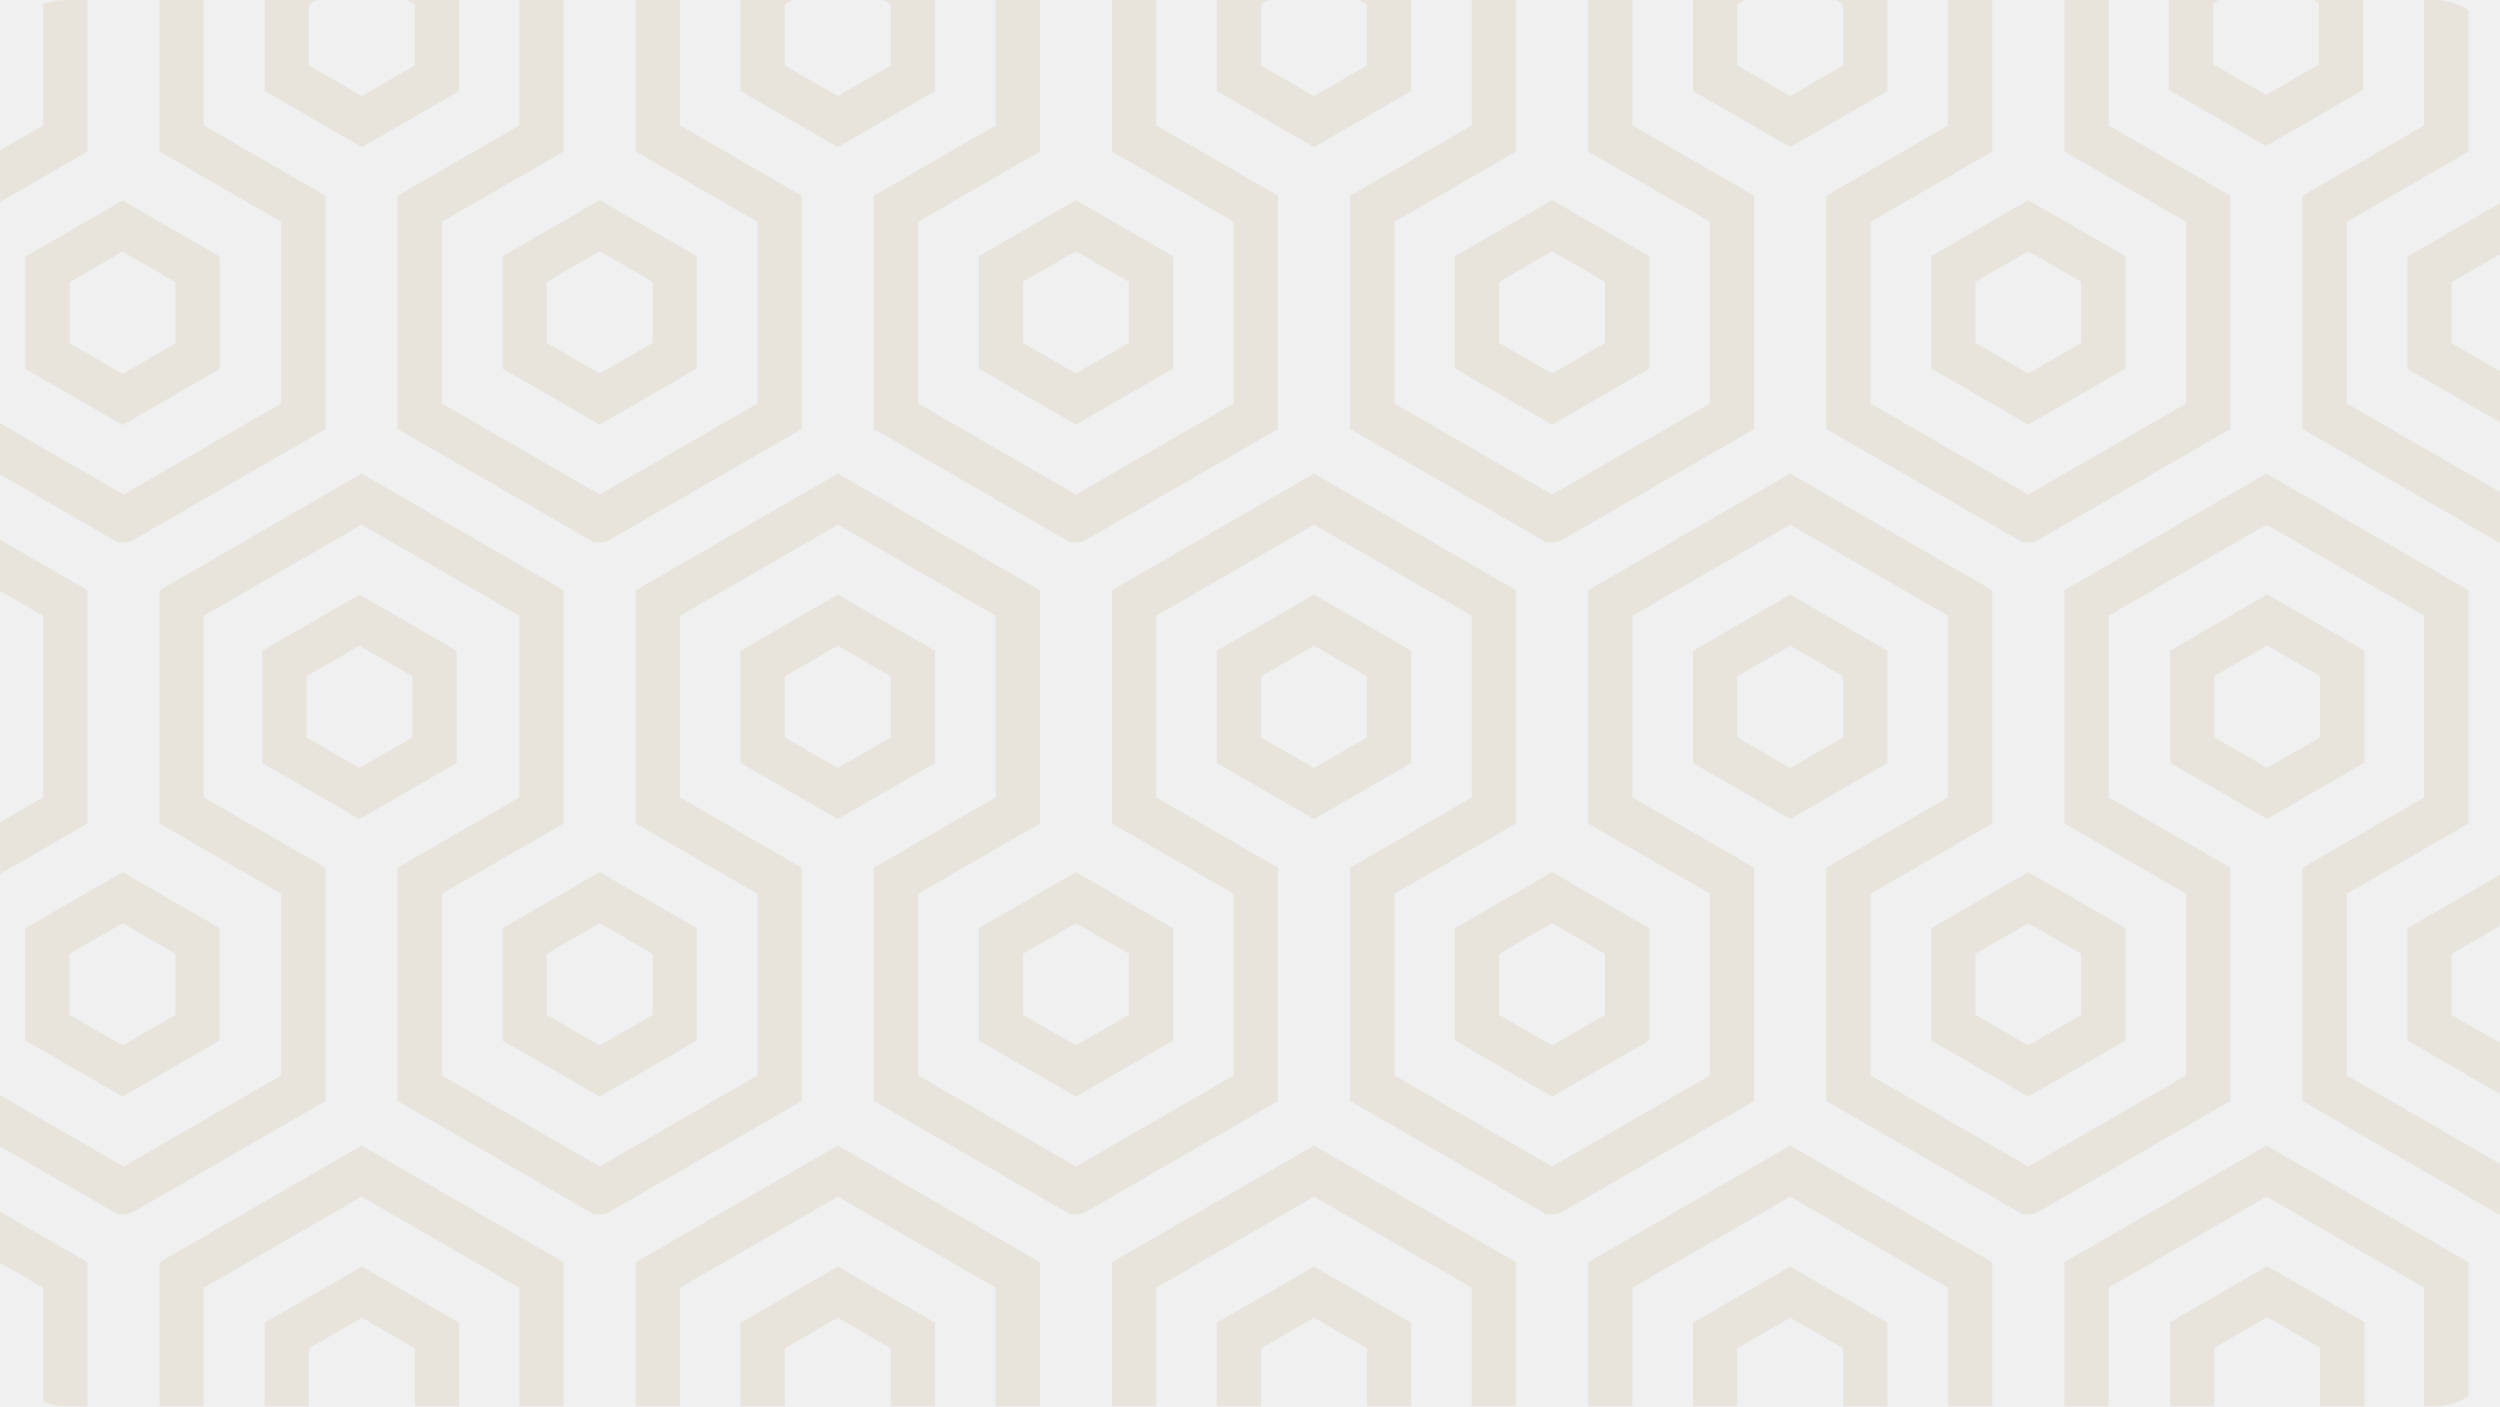
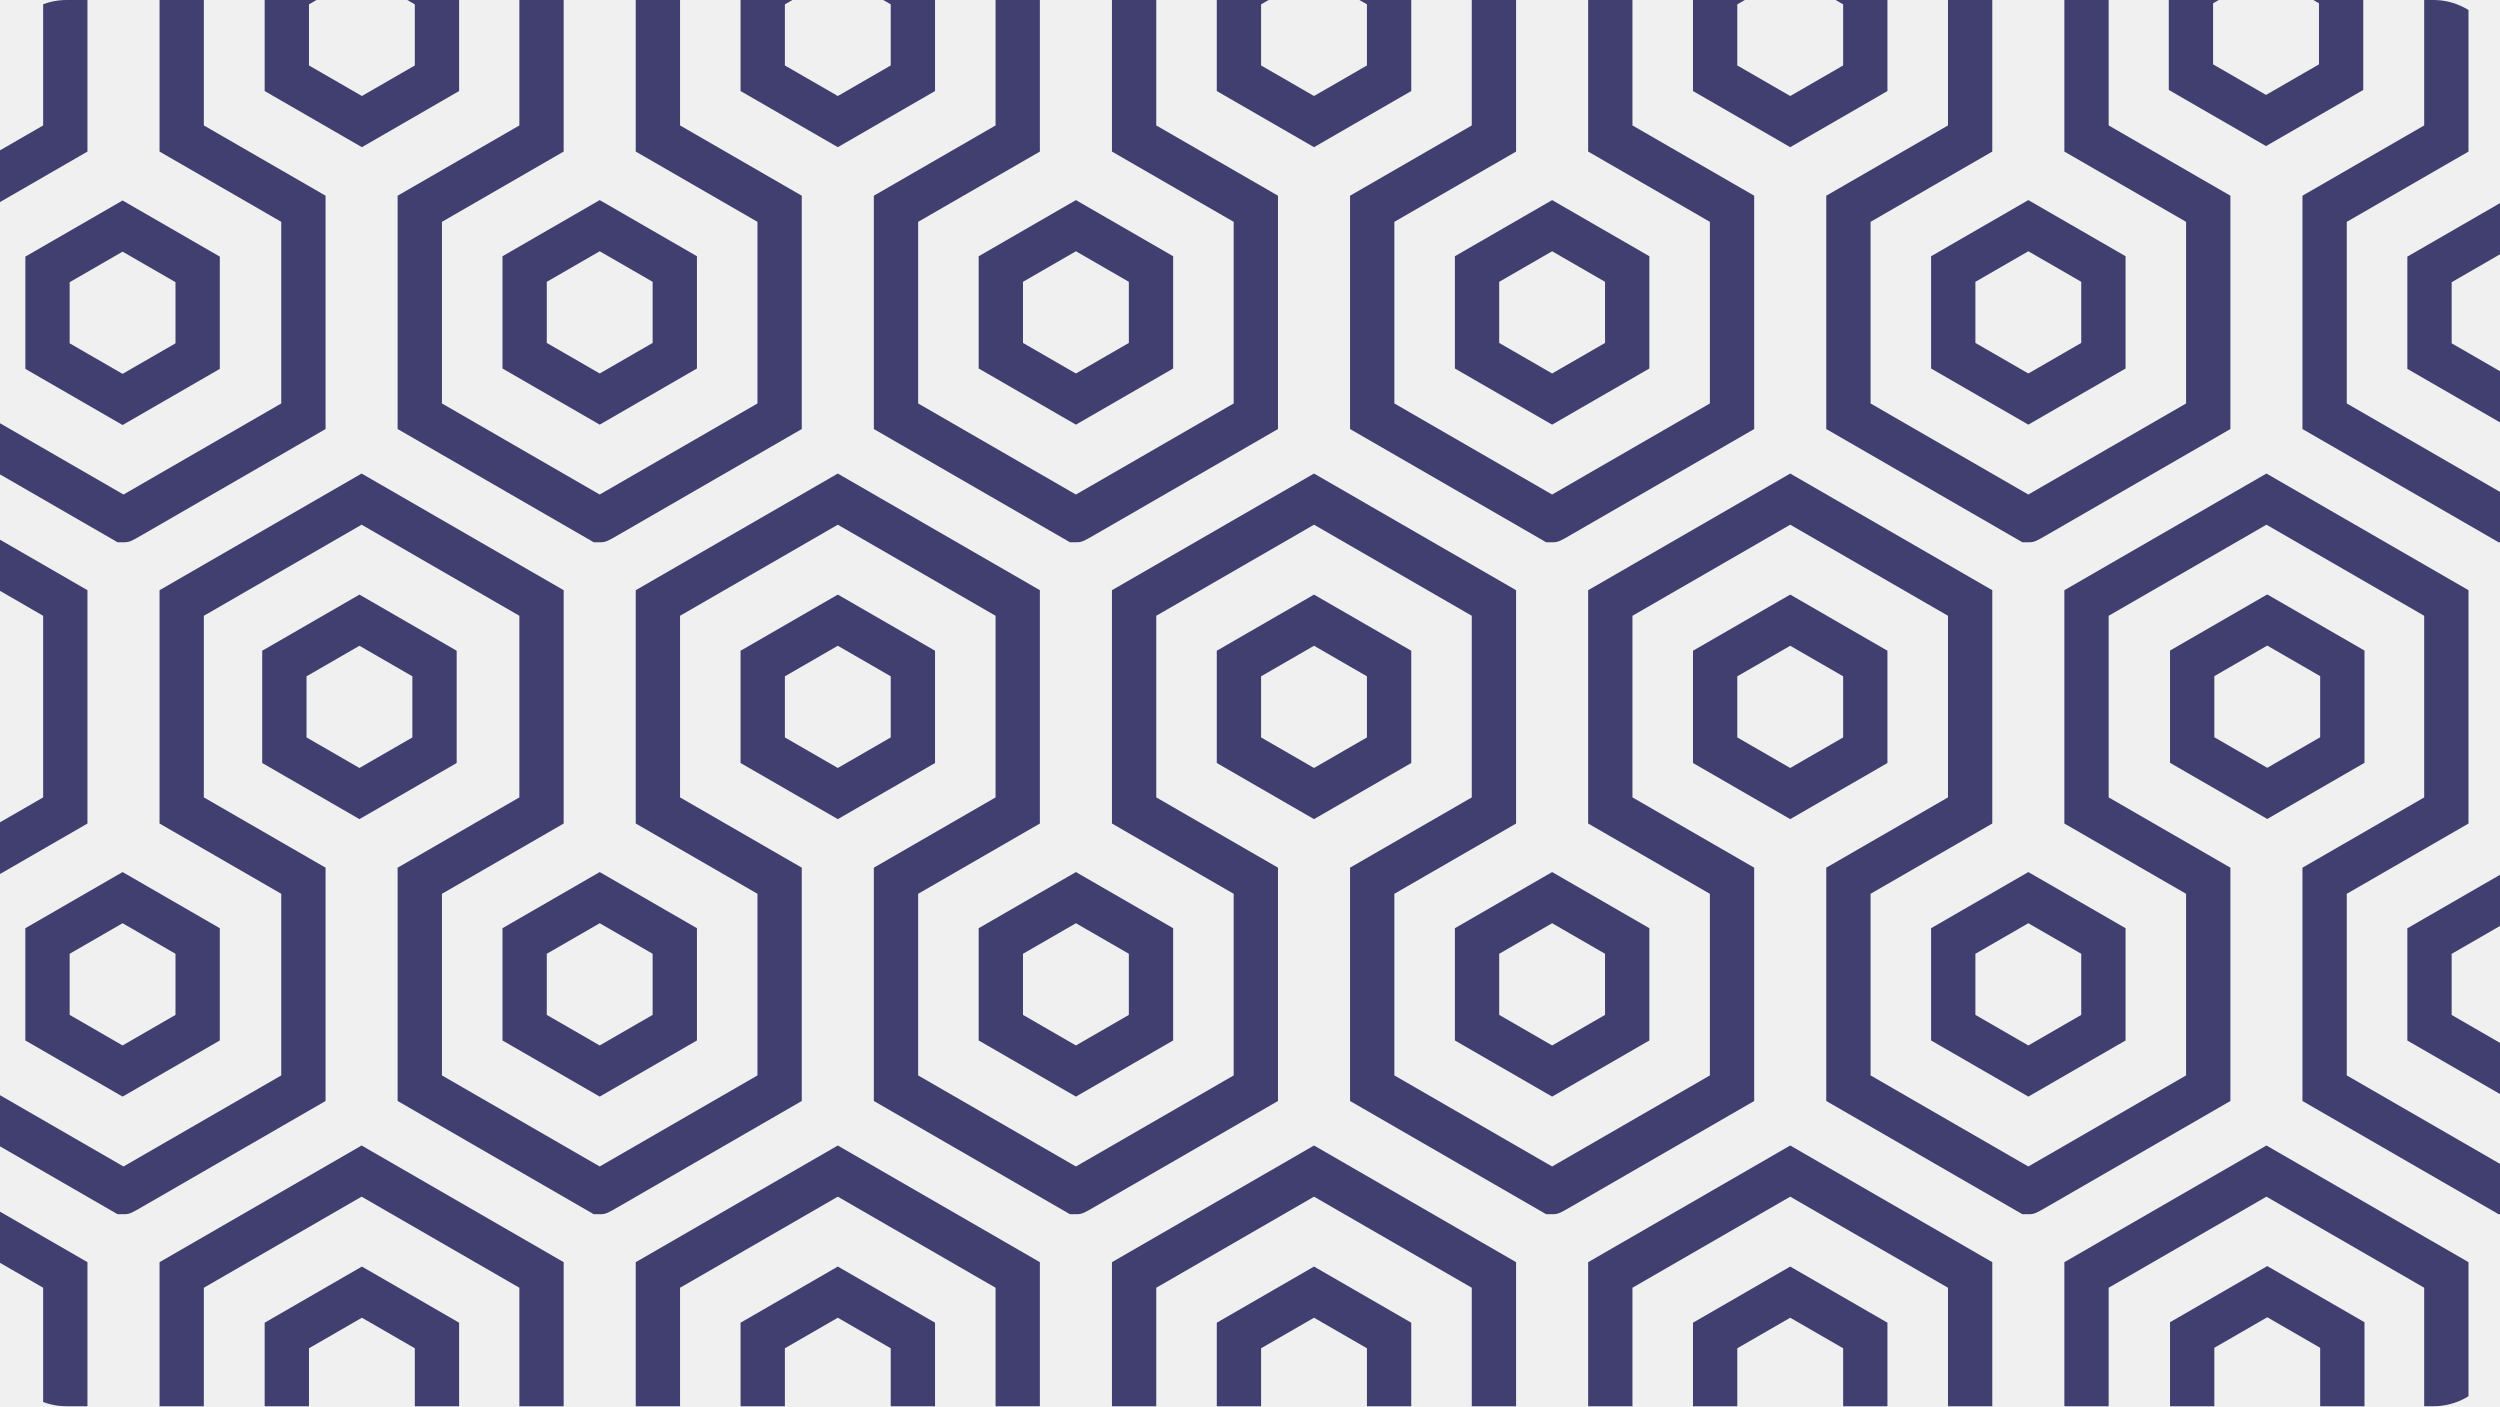
<svg xmlns="http://www.w3.org/2000/svg" width="1200" height="675" viewBox="0 0 1200 675" fill="none">
  <g clip-path="url(#clip0_1297_11474)">
-     <path d="M-63 -90.631V-66.072L-55.01 -70.685L20.714 -26.965V60.207L-37.712 93.939V205.936L56.431 260.289H59.279C62.128 260.289 62.833 259.883 68.307 256.724L156.271 205.936V93.939L97.844 60.207V-26.965L173.569 -70.685L249.294 -26.965V60.207L190.866 93.939V205.936L285.009 260.289H287.859C290.708 260.289 291.411 259.883 296.886 256.724L384.85 205.936V93.939L326.422 60.207V-26.965L402.147 -70.685L477.872 -26.965V60.207L419.445 93.939V205.936L513.588 260.289H516.437C519.287 260.289 519.991 259.883 525.465 256.724L613.43 205.936V93.939L555.002 60.207V-26.965L630.727 -70.685L706.452 -26.965V60.207L648.024 93.939V205.936L742.168 260.289H745.014C747.865 260.289 748.569 259.883 754.042 256.724L842.01 205.936V93.939L783.582 60.207V-26.965L859.305 -70.685L935.03 -26.965V60.207L876.604 93.939V205.936L970.746 260.289H973.595C976.445 260.289 977.149 259.883 982.623 256.724L1070.59 205.936V93.939L1012.16 60.207V-26.965L1087.89 -70.685L1163.61 -26.965V60.207L1105.18 93.939V205.936L1199.33 260.289H1202.18C1205.02 260.289 1205.73 259.883 1211.2 256.724L1262.68 227.004V202.445C1242.79 213.93 1213.96 230.574 1202.18 237.376L1126.45 193.657V106.485L1184.88 72.752V-39.243L1087.89 -95.243L990.893 -39.243V72.752L1049.32 106.485V193.657C1033.86 202.583 989.053 228.453 973.595 237.376L897.871 193.657V106.485L956.298 72.752V-39.243L859.305 -95.243L762.314 -39.243V72.752L820.742 106.485V193.657C805.282 202.583 760.473 228.453 745.014 237.376L669.292 193.657V106.485L727.718 72.752V-39.243L630.727 -95.243L533.736 -39.243V72.752L592.162 106.485V193.657C576.704 202.583 531.893 228.453 516.437 237.376L440.712 193.657V106.485L499.14 72.752V-39.243L402.147 -95.243L305.156 -39.243V72.752L363.582 106.485V193.657C348.125 202.581 303.316 228.453 287.859 237.376L212.134 193.657V106.485L270.561 72.752V-39.243L173.569 -95.243L76.578 -39.243V72.752L135.004 106.485V193.657C119.546 202.581 74.736 228.453 59.279 237.376L-16.445 193.657V106.485L41.982 72.752V-39.243L-55.01 -95.243L-63 -90.631H-63Z" fill="#E8E4DC" />
-     <path d="M313.262 135.272V164.604L287.859 179.27L262.457 164.604V135.272L287.859 120.606L313.262 135.272ZM241.189 176.882L287.859 203.829L334.528 176.882V122.992L287.859 96.047L241.189 122.992V176.882Z" fill="#E8E4DC" />
-     <path d="M427.549 31.42L402.146 46.086L376.744 31.42V2.088L402.146 -12.578L427.549 2.088V31.42ZM448.817 -10.191L402.146 -37.137L355.476 -10.191V43.7L402.146 70.645L448.817 43.7V-10.191Z" fill="#E8E4DC" />
-     <path d="M199.111 31.42L173.708 46.086L148.306 31.42V2.088L173.708 -12.578L199.111 2.088V31.42ZM220.378 -10.191L173.708 -37.137L127.038 -10.191V43.7L173.708 70.645L220.378 43.7V-10.191Z" fill="#E8E4DC" />
-     <path d="M541.843 135.272V164.604L516.438 179.27L491.036 164.604V135.272L516.438 120.606L541.843 135.272ZM469.768 176.882L516.438 203.829L563.109 176.882V122.992L516.438 96.047L469.768 122.992V176.882Z" fill="#E8E4DC" />
-     <path d="M656.128 31.42L630.726 46.086L605.322 31.42V2.088L630.726 -12.578L656.128 2.088V31.42ZM677.396 -10.191L630.726 -37.137L584.056 -10.191V43.7L630.726 70.645L677.396 43.7V-10.191Z" fill="#E8E4DC" />
-     <path d="M770.418 135.272V164.604L745.017 179.27L719.614 164.604V135.272L745.017 120.606L770.418 135.272ZM698.345 176.882L745.014 203.829H745.017L791.688 176.882V122.992L745.017 96.047H745.014L698.345 122.992V176.882Z" fill="#E8E4DC" />
-     <path d="M884.708 31.42L859.304 46.086L833.901 31.42V2.088L859.304 -12.578L884.708 2.088V31.42ZM905.974 -10.191L859.304 -37.137L812.634 -10.191V43.7L859.304 70.645L905.974 43.7V-10.191Z" fill="#E8E4DC" />
-     <path d="M1113.1 30.895L1087.69 45.561L1062.29 30.895V1.563L1087.69 -13.103L1113.1 1.563V30.895ZM1134.36 -10.717L1087.69 -37.662L1041.02 -10.717V43.174L1087.69 70.12L1134.36 43.174V-10.717Z" fill="#E8E4DC" />
-     <path d="M998.998 135.272V164.604L973.595 179.27L948.192 164.604V135.272L973.595 120.606L998.998 135.272ZM926.925 176.882L973.595 203.829L1020.27 176.882V122.992L973.595 96.047L926.925 122.992V176.882Z" fill="#E8E4DC" />
-     <path d="M1227.61 135.454V164.786L1202.2 179.453L1176.8 164.786V135.454L1202.2 120.788L1227.61 135.454ZM1155.53 177.064L1202.2 204.011L1248.87 177.064V123.175L1202.2 96.23L1155.53 123.175V177.064Z" fill="#E8E4DC" />
-     <path d="M-63 231.909V256.468L-55.01 251.856L20.714 295.575V382.747L-37.712 416.482V528.477L56.431 582.829H59.279C62.128 582.829 62.833 582.423 68.307 579.264L156.271 528.477V416.482L97.844 382.747V295.575L173.569 251.856L249.294 295.575V382.747L190.866 416.482V528.477L285.009 582.829H287.859C290.708 582.829 291.411 582.423 296.886 579.264L384.85 528.477V416.482L326.422 382.747V295.575L402.147 251.856L477.872 295.575V382.747L419.445 416.482V528.477L513.588 582.829H516.437C519.287 582.829 519.991 582.423 525.465 579.264L613.43 528.477V416.482L555.002 382.747V295.575L630.727 251.856L706.452 295.575V382.747L648.024 416.482V528.477L742.168 582.829H745.014C747.865 582.829 748.569 582.423 754.042 579.264L842.01 528.477V416.482L783.582 382.747V295.575L859.305 251.856L935.03 295.575V382.747L876.604 416.482V528.477L970.746 582.829H973.595C976.445 582.829 977.149 582.423 982.623 579.264L1070.59 528.477V416.482L1012.16 382.747V295.575L1087.89 251.856L1163.61 295.575V382.747L1105.18 416.482V528.477L1199.33 582.829H1202.18C1205.02 582.829 1205.73 582.423 1211.2 579.264L1262.68 549.544V524.986C1242.79 536.47 1213.96 553.116 1202.18 559.916L1126.45 516.199V429.025L1184.88 395.292V283.295L1087.89 227.297L990.893 283.295V395.292L1049.32 429.025V516.199C1033.86 525.123 989.053 550.994 973.595 559.916L897.871 516.199V429.025L956.298 395.292V283.295L859.305 227.297L762.314 283.295V395.292L820.742 429.025V516.199C805.282 525.123 760.473 550.994 745.014 559.916L669.292 516.199V429.025L727.718 395.292V283.295L630.727 227.297L533.736 283.295V395.292L592.162 429.025V516.199C576.704 525.123 531.893 550.995 516.437 559.916L440.712 516.199V429.025L499.14 395.292V283.295L402.147 227.297L305.156 283.295V395.292L363.582 429.025V516.199C348.125 525.122 303.316 550.994 287.859 559.916L212.134 516.199V429.025L270.561 395.292V283.295L173.569 227.297L76.578 283.295V395.292L135.004 429.025V516.199C119.546 525.122 74.736 550.994 59.279 559.916L-16.445 516.199V429.025L41.982 395.292V283.295L-55.01 227.297L-63 231.909H-63Z" fill="#E8E4DC" />
-     <path d="M313.262 457.813V487.145L287.859 501.813L262.457 487.145V457.813L287.859 443.147L313.262 457.813ZM241.189 499.424L287.859 526.37L334.528 499.424V445.535L287.859 418.59L241.189 445.535V499.424Z" fill="#E8E4DC" />
-     <path d="M84.236 457.813V487.145L58.834 501.813L33.431 487.145V457.813L58.834 443.147L84.236 457.813ZM12.163 499.424L58.834 526.37L105.502 499.424V445.535L58.834 418.59L12.163 445.535V499.424Z" fill="#E8E4DC" />
-     <path d="M427.549 353.963L402.146 368.628L376.744 353.963V324.63L402.146 309.964L427.549 324.63V353.963ZM448.817 312.352L402.146 285.406L355.476 312.352V366.241L402.146 393.186L448.817 366.241V312.352Z" fill="#E8E4DC" />
-     <path d="M197.936 353.963L172.534 368.628L147.131 353.963V324.63L172.534 309.964L197.936 324.63V353.963ZM219.204 312.352L172.534 285.406L125.863 312.352V366.241L172.534 393.186L219.204 366.241V312.352Z" fill="#E8E4DC" />
-     <path d="M84.241 164.786L58.838 179.451L33.435 164.786V135.453L58.838 120.787L84.241 135.453V164.786ZM105.508 123.175L58.838 96.23L12.168 123.175V177.064L58.838 204.01L105.508 177.064V123.175Z" fill="#E8E4DC" />
-     <path d="M541.843 457.813V487.145L516.438 501.813L491.036 487.145V457.813L516.438 443.147L541.843 457.813ZM469.768 499.424L516.438 526.37L563.109 499.424V445.535L516.438 418.59L469.768 445.535V499.424Z" fill="#E8E4DC" />
-     <path d="M656.128 353.963L630.726 368.628L605.322 353.963V324.63L630.726 309.964L656.128 324.63V353.963ZM677.396 312.352L630.726 285.406L584.056 312.352V366.241L630.726 393.186L677.396 366.241V312.352Z" fill="#E8E4DC" />
-     <path d="M770.418 457.813V487.145L745.017 501.813L719.614 487.145V457.813L745.017 443.147L770.418 457.813ZM698.345 499.424L745.014 526.37H745.017L791.688 499.424V445.535L745.017 418.59H745.014L698.345 445.535V499.424Z" fill="#E8E4DC" />
-     <path d="M884.708 353.963L859.304 368.628L833.901 353.963V324.63L859.304 309.964L884.708 324.63V353.963ZM905.974 312.352L859.304 285.406L812.634 312.352V366.241L859.304 393.186L905.974 366.241V312.352Z" fill="#E8E4DC" />
-     <path d="M1113.68 353.879L1088.28 368.544L1062.88 353.879V324.546L1088.28 309.88L1113.68 324.546V353.879ZM1134.95 312.268L1088.28 285.322L1041.61 312.268V366.157L1088.28 393.102L1134.95 366.157V312.268Z" fill="#E8E4DC" />
-     <path d="M998.998 457.813V487.145L973.595 501.813L948.192 487.145V457.813L973.595 443.147L998.998 457.813ZM926.925 499.424L973.595 526.37L1020.27 499.424V445.535L973.595 418.59L926.925 445.535V499.424Z" fill="#E8E4DC" />
-     <path d="M1227.61 457.85V487.182L1202.2 501.85L1176.8 487.182V457.85L1202.2 443.184L1227.61 457.85ZM1155.53 499.461L1202.2 526.407L1248.87 499.461V445.572L1202.2 418.627L1155.53 445.572V499.461Z" fill="#E8E4DC" />
-     <path d="M427.549 676.505L402.146 691.171L376.744 676.505V647.173L402.146 632.505L427.549 647.173V676.505ZM448.817 634.894L402.146 607.948L355.476 634.894V688.783L402.146 715.728L448.817 688.783V634.894Z" fill="#E8E4DC" />
-     <path d="M199.111 676.505L173.708 691.171L148.306 676.505V647.173L173.708 632.505L199.111 647.173V676.505ZM220.378 634.894L173.708 607.948L127.038 634.894V688.783L173.708 715.728L220.378 688.783V634.894Z" fill="#E8E4DC" />
-     <path d="M656.128 676.505L630.726 691.171L605.322 676.505V647.173L630.726 632.505L656.128 647.173V676.505ZM677.396 634.894L630.726 607.948L584.056 634.894V688.783L630.726 715.728L677.396 688.783V634.894Z" fill="#E8E4DC" />
-     <path d="M884.708 676.505L859.304 691.171L833.901 676.505V647.173L859.304 632.505L884.708 647.173V676.505ZM905.974 634.894L859.304 607.948L812.634 634.894V688.783L859.304 715.728L905.974 688.783V634.894Z" fill="#E8E4DC" />
-     <path d="M1113.68 676.277L1088.28 690.943L1062.88 676.277V646.944L1088.28 632.277L1113.68 646.944V676.277ZM1134.95 634.665L1088.28 607.72L1041.61 634.665V688.554L1088.28 715.5L1134.95 688.554V634.665Z" fill="#E8E4DC" />
-     <path d="M1202.18 905.372C1205.02 905.372 1205.73 904.964 1211.2 901.805L1262.68 872.085V847.528C1242.79 859.011 1213.96 875.657 1202.18 882.459L1126.45 838.74V751.566L1184.88 717.833V605.838L1087.89 549.84L990.893 605.838V717.833L1049.32 751.566V838.74C1033.86 847.664 989.053 873.536 973.595 882.459L897.871 838.74V751.566L956.298 717.833V605.838L859.305 549.84L762.314 605.838V717.833L820.742 751.566V838.74C805.282 847.664 760.473 873.536 745.014 882.459L669.292 838.74V751.566L727.718 717.833V605.838L630.727 549.84L533.736 605.838V717.833L592.162 751.566V838.74C576.704 847.664 531.893 873.536 516.437 882.459L440.712 838.74V751.566L499.14 717.833V605.838L402.147 549.84L305.156 605.838V717.833L363.582 751.566V838.74C348.125 847.663 303.316 873.536 287.859 882.459L212.134 838.74V751.566L270.561 717.833V605.838L173.569 549.84L76.578 605.838V717.833L135.004 751.566V838.74C119.546 847.663 74.736 873.536 59.279 882.459L-16.445 838.74V751.566L41.982 717.833V605.838L-55.01 549.84L-63 554.451V579.009L-55.01 574.397L20.714 618.116V705.29L-37.712 739.023V851.02L56.431 905.372H59.279C62.128 905.372 62.833 904.964 68.307 901.805L156.271 851.02V739.023L97.844 705.29V618.116L173.569 574.397L249.294 618.116V705.29L190.866 739.023V851.02L285.009 905.372H287.859C290.708 905.372 291.411 904.964 296.886 901.805L384.85 851.02V739.023L326.422 705.29V618.116L402.147 574.397L477.872 618.116V705.29L419.445 739.023V851.02L513.588 905.372H516.437C519.287 905.372 519.991 904.964 525.465 901.805L613.43 851.02V739.023L555.002 705.29V618.116L630.727 574.397L706.452 618.116V705.29L648.024 739.023V851.02L742.168 905.372H745.014C747.865 905.372 748.569 904.964 754.042 901.805L842.01 851.02V739.023L783.582 705.29V618.116L859.305 574.397L935.03 618.116V705.29L876.604 739.023V851.02L970.746 905.372H973.595C976.445 905.372 977.149 904.964 982.623 901.805L1070.59 851.02V739.023L1012.16 705.29V618.116L1087.89 574.397L1163.61 618.116V705.29L1105.18 739.023V851.02L1199.33 905.372H1202.18Z" fill="#E8E4DC" />
+     <path d="M-63 -90.631V-66.072L-55.01 -70.685L20.714 -26.965V60.207L-37.712 93.939V205.936L56.431 260.289H59.279C62.128 260.289 62.833 259.883 68.307 256.724L156.271 205.936V93.939L97.844 60.207V-26.965L173.569 -70.685L249.294 -26.965V60.207L190.866 93.939V205.936L285.009 260.289H287.859C290.708 260.289 291.411 259.883 296.886 256.724L384.85 205.936V93.939L326.422 60.207V-26.965L402.147 -70.685L477.872 -26.965V60.207L419.445 93.939V205.936L513.588 260.289H516.437C519.287 260.289 519.991 259.883 525.465 256.724L613.43 205.936V93.939L555.002 60.207V-26.965L630.727 -70.685L706.452 -26.965V60.207L648.024 93.939V205.936L742.168 260.289H745.014C747.865 260.289 748.569 259.883 754.042 256.724L842.01 205.936V93.939L783.582 60.207V-26.965L859.305 -70.685L935.03 -26.965V60.207L876.604 93.939V205.936L970.746 260.289H973.595C976.445 260.289 977.149 259.883 982.623 256.724L1070.59 205.936V93.939L1012.16 60.207V-26.965L1087.89 -70.685L1163.61 -26.965V60.207L1105.18 93.939V205.936L1199.33 260.289H1202.18C1205.02 260.289 1205.73 259.883 1211.2 256.724L1262.68 227.004V202.445C1242.79 213.93 1213.96 230.574 1202.18 237.376L1126.45 193.657V106.485L1184.88 72.752V-39.243L1087.89 -95.243L990.893 -39.243V72.752L1049.32 106.485V193.657C1033.86 202.583 989.053 228.453 973.595 237.376L897.871 193.657V106.485L956.298 72.752V-39.243L859.305 -95.243L762.314 -39.243V72.752L820.742 106.485V193.657C805.282 202.583 760.473 228.453 745.014 237.376L669.292 193.657V106.485L727.718 72.752V-39.243L630.727 -95.243L533.736 -39.243V72.752L592.162 106.485V193.657C576.704 202.583 531.893 228.453 516.437 237.376L440.712 193.657V106.485L499.14 72.752V-39.243L402.147 -95.243L305.156 -39.243V72.752L363.582 106.485V193.657C348.125 202.581 303.316 228.453 287.859 237.376L212.134 193.657V106.485L270.561 72.752V-39.243L173.569 -95.243L76.578 -39.243V72.752L135.004 106.485V193.657C119.546 202.581 74.736 228.453 59.279 237.376L-16.445 193.657V106.485L41.982 72.752V-39.243L-55.01 -95.243L-63 -90.631H-63Z" fill="#403F6F" />
+     <path d="M313.262 135.272V164.604L287.859 179.27L262.457 164.604V135.272L287.859 120.606L313.262 135.272ZM241.189 176.882L287.859 203.829L334.528 176.882V122.992L287.859 96.047L241.189 122.992V176.882Z" fill="#403F6F" />
+     <path d="M427.549 31.42L402.146 46.086L376.744 31.42V2.088L402.146 -12.578L427.549 2.088V31.42ZM448.817 -10.191L402.146 -37.137L355.476 -10.191V43.7L402.146 70.645L448.817 43.7V-10.191Z" fill="#403F6F" />
+     <path d="M199.111 31.42L173.708 46.086L148.306 31.42V2.088L173.708 -12.578L199.111 2.088V31.42ZM220.378 -10.191L173.708 -37.137L127.038 -10.191V43.7L173.708 70.645L220.378 43.7V-10.191Z" fill="#403F6F" />
+     <path d="M541.843 135.272V164.604L516.438 179.27L491.036 164.604V135.272L516.438 120.606L541.843 135.272ZM469.768 176.882L516.438 203.829L563.109 176.882V122.992L516.438 96.047L469.768 122.992V176.882Z" fill="#403F6F" />
+     <path d="M656.128 31.42L630.726 46.086L605.322 31.42V2.088L630.726 -12.578L656.128 2.088V31.42ZM677.396 -10.191L630.726 -37.137L584.056 -10.191V43.7L630.726 70.645L677.396 43.7V-10.191Z" fill="#403F6F" />
+     <path d="M770.418 135.272V164.604L745.017 179.27L719.614 164.604V135.272L745.017 120.606L770.418 135.272ZM698.345 176.882L745.014 203.829H745.017L791.688 176.882V122.992L745.017 96.047H745.014L698.345 122.992V176.882Z" fill="#403F6F" />
+     <path d="M884.708 31.42L859.304 46.086L833.901 31.42V2.088L859.304 -12.578L884.708 2.088V31.42ZM905.974 -10.191L859.304 -37.137L812.634 -10.191V43.7L859.304 70.645L905.974 43.7V-10.191Z" fill="#403F6F" />
+     <path d="M1113.1 30.895L1087.69 45.561L1062.29 30.895V1.563L1087.69 -13.103L1113.1 1.563V30.895ZM1134.36 -10.717L1087.69 -37.662L1041.02 -10.717V43.174L1087.69 70.12L1134.36 43.174V-10.717Z" fill="#403F6F" />
+     <path d="M998.998 135.272V164.604L973.595 179.27L948.192 164.604V135.272L973.595 120.606L998.998 135.272ZM926.925 176.882L973.595 203.829L1020.27 176.882V122.992L973.595 96.047L926.925 122.992V176.882Z" fill="#403F6F" />
+     <path d="M1227.61 135.454V164.786L1202.2 179.453L1176.8 164.786V135.454L1202.2 120.788L1227.61 135.454ZM1155.53 177.064L1202.2 204.011L1248.87 177.064V123.175L1202.2 96.23L1155.53 123.175V177.064Z" fill="#403F6F" />
+     <path d="M-63 231.909V256.468L-55.01 251.856L20.714 295.575V382.747L-37.712 416.482V528.477L56.431 582.829H59.279C62.128 582.829 62.833 582.423 68.307 579.264L156.271 528.477V416.482L97.844 382.747V295.575L173.569 251.856L249.294 295.575V382.747L190.866 416.482V528.477L285.009 582.829H287.859C290.708 582.829 291.411 582.423 296.886 579.264L384.85 528.477V416.482L326.422 382.747V295.575L402.147 251.856L477.872 295.575V382.747L419.445 416.482V528.477L513.588 582.829H516.437C519.287 582.829 519.991 582.423 525.465 579.264L613.43 528.477V416.482L555.002 382.747V295.575L630.727 251.856L706.452 295.575V382.747L648.024 416.482V528.477L742.168 582.829H745.014C747.865 582.829 748.569 582.423 754.042 579.264L842.01 528.477V416.482L783.582 382.747V295.575L859.305 251.856L935.03 295.575V382.747L876.604 416.482V528.477L970.746 582.829H973.595C976.445 582.829 977.149 582.423 982.623 579.264L1070.59 528.477V416.482L1012.16 382.747V295.575L1087.89 251.856L1163.61 295.575V382.747L1105.18 416.482V528.477L1199.33 582.829H1202.18C1205.02 582.829 1205.73 582.423 1211.2 579.264L1262.68 549.544V524.986C1242.79 536.47 1213.96 553.116 1202.18 559.916L1126.45 516.199V429.025L1184.88 395.292V283.295L1087.89 227.297L990.893 283.295V395.292L1049.32 429.025V516.199C1033.86 525.123 989.053 550.994 973.595 559.916L897.871 516.199V429.025L956.298 395.292V283.295L859.305 227.297L762.314 283.295V395.292L820.742 429.025V516.199C805.282 525.123 760.473 550.994 745.014 559.916L669.292 516.199V429.025L727.718 395.292V283.295L630.727 227.297L533.736 283.295V395.292L592.162 429.025V516.199C576.704 525.123 531.893 550.995 516.437 559.916L440.712 516.199V429.025L499.14 395.292V283.295L402.147 227.297L305.156 283.295V395.292L363.582 429.025V516.199C348.125 525.122 303.316 550.994 287.859 559.916L212.134 516.199V429.025L270.561 395.292V283.295L173.569 227.297L76.578 283.295V395.292L135.004 429.025V516.199C119.546 525.122 74.736 550.994 59.279 559.916L-16.445 516.199V429.025L41.982 395.292V283.295L-55.01 227.297L-63 231.909H-63Z" fill="#403F6F" />
+     <path d="M313.262 457.813V487.145L287.859 501.813L262.457 487.145V457.813L287.859 443.147L313.262 457.813ZM241.189 499.424L287.859 526.37L334.528 499.424V445.535L287.859 418.59L241.189 445.535V499.424Z" fill="#403F6F" />
+     <path d="M84.236 457.813V487.145L58.834 501.813L33.431 487.145V457.813L58.834 443.147L84.236 457.813ZM12.163 499.424L58.834 526.37L105.502 499.424V445.535L58.834 418.59L12.163 445.535V499.424Z" fill="#403F6F" />
+     <path d="M427.549 353.963L402.146 368.628L376.744 353.963V324.63L402.146 309.964L427.549 324.63V353.963ZM448.817 312.352L402.146 285.406L355.476 312.352V366.241L402.146 393.186L448.817 366.241V312.352Z" fill="#403F6F" />
+     <path d="M197.936 353.963L172.534 368.628L147.131 353.963V324.63L172.534 309.964L197.936 324.63V353.963ZM219.204 312.352L172.534 285.406L125.863 312.352V366.241L172.534 393.186L219.204 366.241V312.352Z" fill="#403F6F" />
+     <path d="M84.241 164.786L58.838 179.451L33.435 164.786V135.453L58.838 120.787L84.241 135.453V164.786ZM105.508 123.175L58.838 96.23L12.168 123.175V177.064L58.838 204.01L105.508 177.064V123.175Z" fill="#403F6F" />
+     <path d="M541.843 457.813V487.145L516.438 501.813L491.036 487.145V457.813L516.438 443.147L541.843 457.813ZM469.768 499.424L516.438 526.37L563.109 499.424V445.535L516.438 418.59L469.768 445.535V499.424Z" fill="#403F6F" />
+     <path d="M656.128 353.963L630.726 368.628L605.322 353.963V324.63L630.726 309.964L656.128 324.63V353.963ZM677.396 312.352L630.726 285.406L584.056 312.352V366.241L630.726 393.186L677.396 366.241V312.352Z" fill="#403F6F" />
+     <path d="M770.418 457.813V487.145L745.017 501.813L719.614 487.145V457.813L745.017 443.147L770.418 457.813ZM698.345 499.424L745.014 526.37H745.017L791.688 499.424V445.535L745.017 418.59H745.014L698.345 445.535V499.424Z" fill="#403F6F" />
+     <path d="M884.708 353.963L859.304 368.628L833.901 353.963V324.63L859.304 309.964L884.708 324.63V353.963ZM905.974 312.352L859.304 285.406L812.634 312.352V366.241L859.304 393.186L905.974 366.241V312.352Z" fill="#403F6F" />
+     <path d="M1113.68 353.879L1088.28 368.544L1062.88 353.879V324.546L1088.28 309.88L1113.68 324.546V353.879ZM1134.95 312.268L1088.28 285.322L1041.61 312.268V366.157L1088.28 393.102L1134.95 366.157V312.268Z" fill="#403F6F" />
+     <path d="M998.998 457.813V487.145L973.595 501.813L948.192 487.145V457.813L973.595 443.147L998.998 457.813ZM926.925 499.424L973.595 526.37L1020.27 499.424V445.535L973.595 418.59L926.925 445.535V499.424Z" fill="#403F6F" />
+     <path d="M1227.61 457.85V487.182L1202.2 501.85L1176.8 487.182V457.85L1202.2 443.184L1227.61 457.85ZM1155.53 499.461L1202.2 526.407L1248.87 499.461V445.572L1202.2 418.627L1155.53 445.572V499.461Z" fill="#403F6F" />
+     <path d="M427.549 676.505L402.146 691.171L376.744 676.505V647.173L402.146 632.505L427.549 647.173V676.505ZM448.817 634.894L402.146 607.948L355.476 634.894V688.783L402.146 715.728L448.817 688.783V634.894Z" fill="#403F6F" />
+     <path d="M199.111 676.505L173.708 691.171L148.306 676.505V647.173L173.708 632.505L199.111 647.173V676.505ZM220.378 634.894L173.708 607.948L127.038 634.894V688.783L173.708 715.728L220.378 688.783V634.894Z" fill="#403F6F" />
+     <path d="M656.128 676.505L630.726 691.171L605.322 676.505V647.173L630.726 632.505L656.128 647.173V676.505ZM677.396 634.894L630.726 607.948L584.056 634.894V688.783L630.726 715.728L677.396 688.783V634.894Z" fill="#403F6F" />
+     <path d="M884.708 676.505L859.304 691.171L833.901 676.505V647.173L859.304 632.505L884.708 647.173V676.505ZM905.974 634.894L859.304 607.948L812.634 634.894V688.783L859.304 715.728L905.974 688.783V634.894Z" fill="#403F6F" />
+     <path d="M1113.68 676.277L1088.28 690.943L1062.88 676.277V646.944L1088.28 632.277L1113.68 646.944V676.277ZM1134.95 634.665L1088.28 607.72L1041.61 634.665V688.554L1088.28 715.5L1134.95 688.554V634.665Z" fill="#403F6F" />
+     <path d="M1202.18 905.372C1205.02 905.372 1205.73 904.964 1211.2 901.805L1262.68 872.085V847.528C1242.79 859.011 1213.96 875.657 1202.18 882.459L1126.45 838.74V751.566L1184.88 717.833V605.838L1087.89 549.84L990.893 605.838V717.833L1049.32 751.566V838.74C1033.86 847.664 989.053 873.536 973.595 882.459L897.871 838.74V751.566L956.298 717.833V605.838L859.305 549.84L762.314 605.838V717.833L820.742 751.566V838.74C805.282 847.664 760.473 873.536 745.014 882.459L669.292 838.74V751.566L727.718 717.833V605.838L630.727 549.84L533.736 605.838V717.833L592.162 751.566V838.74C576.704 847.664 531.893 873.536 516.437 882.459L440.712 838.74V751.566L499.14 717.833V605.838L402.147 549.84L305.156 605.838V717.833L363.582 751.566V838.74C348.125 847.663 303.316 873.536 287.859 882.459L212.134 838.74V751.566L270.561 717.833V605.838L173.569 549.84L76.578 605.838V717.833L135.004 751.566V838.74C119.546 847.663 74.736 873.536 59.279 882.459L-16.445 838.74V751.566L41.982 717.833V605.838L-55.01 549.84L-63 554.451V579.009L-55.01 574.397L20.714 618.116V705.29L-37.712 739.023V851.02L56.431 905.372H59.279C62.128 905.372 62.833 904.964 68.307 901.805L156.271 851.02V739.023L97.844 705.29V618.116L173.569 574.397L249.294 618.116V705.29L190.866 739.023V851.02L285.009 905.372H287.859C290.708 905.372 291.411 904.964 296.886 901.805L384.85 851.02V739.023L326.422 705.29V618.116L402.147 574.397L477.872 618.116V705.29L419.445 739.023V851.02L513.588 905.372H516.437C519.287 905.372 519.991 904.964 525.465 901.805L613.43 851.02V739.023L555.002 705.29V618.116L630.727 574.397L706.452 618.116V705.29L648.024 739.023V851.02L742.168 905.372H745.014C747.865 905.372 748.569 904.964 754.042 901.805L842.01 851.02V739.023L783.582 705.29V618.116L859.305 574.397L935.03 618.116V705.29L876.604 739.023V851.02L970.746 905.372H973.595C976.445 905.372 977.149 904.964 982.623 901.805L1070.59 851.02V739.023L1012.16 705.29V618.116L1087.89 574.397L1163.61 618.116V705.29L1105.18 739.023V851.02L1199.33 905.372H1202.18Z" fill="#403F6F" />
  </g>
  <defs>
    <clipPath id="clip0_1297_11474">
      <rect width="1200" height="675" rx="32" fill="white" />
    </clipPath>
  </defs>
</svg>
